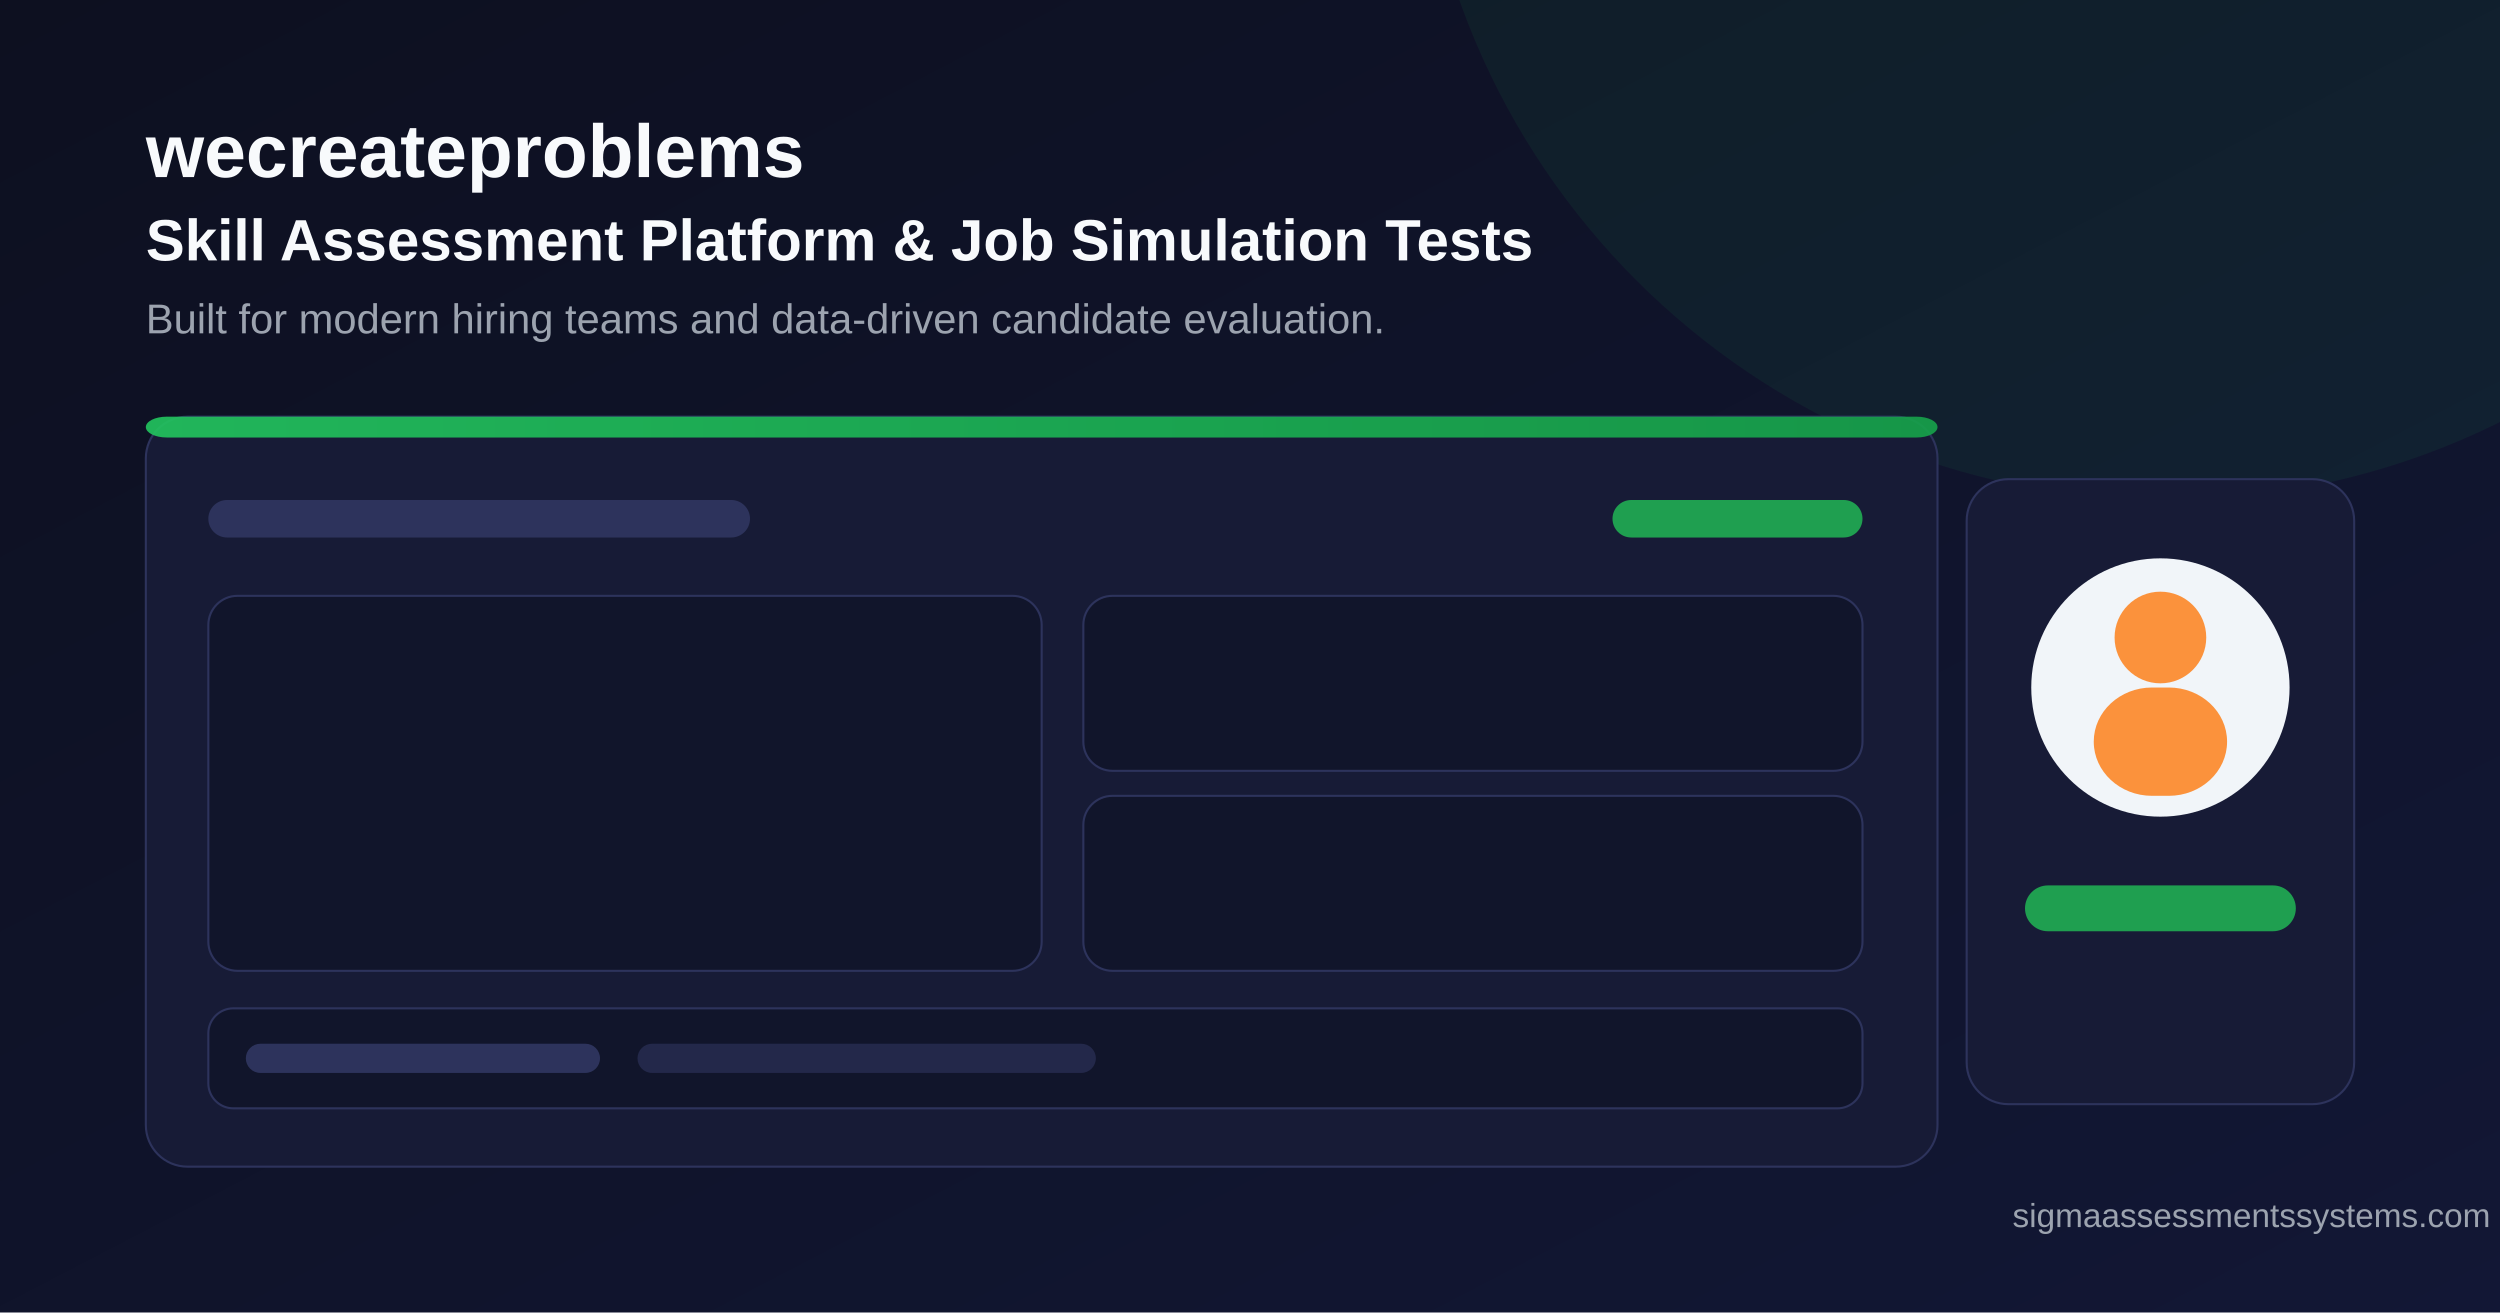
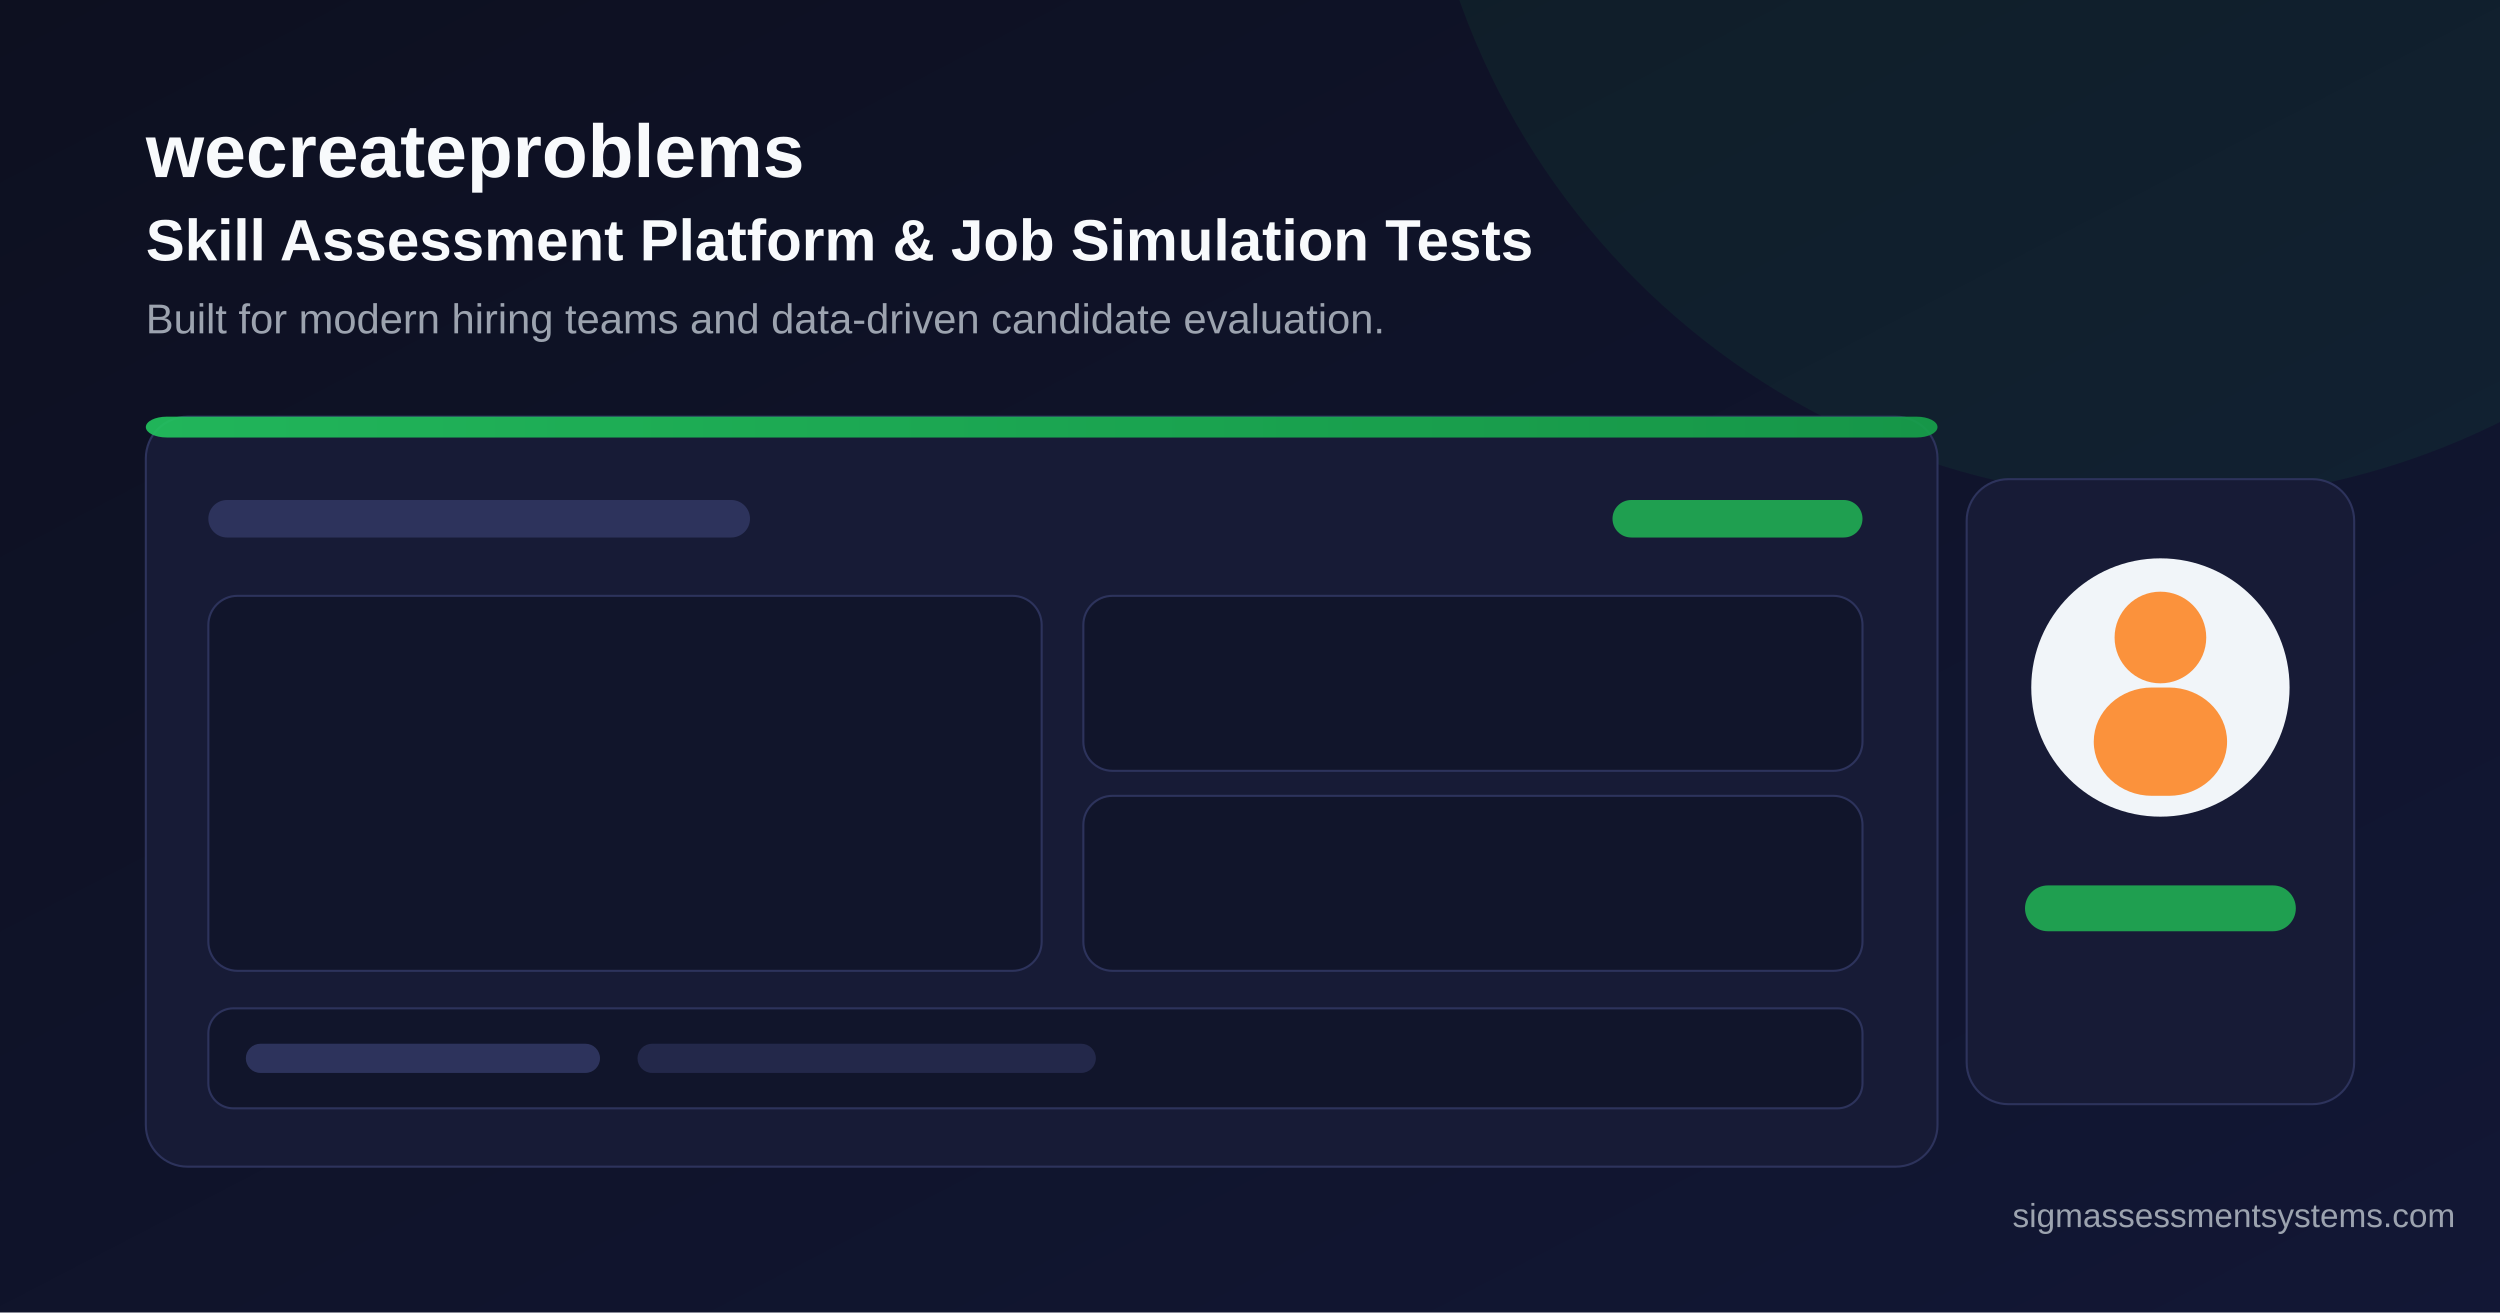
<svg xmlns="http://www.w3.org/2000/svg" width="1200" height="630" viewBox="0 0 1200 630" role="img" aria-label="wecreateproblems dashboard preview">
  <defs>
    <linearGradient id="bg" x1="0" y1="0" x2="1" y2="1">
      <stop offset="0%" stop-color="#0d1020" />
      <stop offset="100%" stop-color="#121735" />
    </linearGradient>
    <linearGradient id="accent" x1="0" y1="0" x2="1" y2="0">
      <stop offset="0%" stop-color="#22c55e" />
      <stop offset="100%" stop-color="#16a34a" />
    </linearGradient>
  </defs>
  <rect width="1200" height="630" fill="url(#bg)" />
  <circle cx="1040" cy="-120" r="360" fill="#22c55e" opacity="0.07" />
  <text x="70" y="85" font-family="DM Sans, Segoe UI, Arial, sans-serif" font-size="36" font-weight="700" fill="#f8fafc">wecreateproblems</text>
  <text x="70" y="125" font-family="DM Sans, Segoe UI, Arial, sans-serif" font-size="28" font-weight="700" fill="#f8fafc">Skill Assessment Platform &amp; Job Simulation Tests</text>
  <text x="70" y="160" font-family="DM Sans, Segoe UI, Arial, sans-serif" font-size="20" fill="#9ca3af">Built for modern hiring teams and data-driven candidate evaluation.</text>
  <rect x="70" y="200" width="860" height="360" rx="20" fill="#171b36" stroke="#2d335c" />
  <rect x="70" y="200" width="860" height="10" rx="10" fill="url(#accent)" opacity="0.9" />
  <rect x="100" y="240" width="260" height="18" rx="9" fill="#2d335c" />
  <rect x="774" y="240" width="120" height="18" rx="9" fill="#1f9f50" />
  <rect x="100" y="286" width="400" height="180" rx="14" fill="#11152b" stroke="#2d335c" />
  <rect x="520" y="286" width="374" height="84" rx="14" fill="#11152b" stroke="#2d335c" />
  <rect x="520" y="382" width="374" height="84" rx="14" fill="#11152b" stroke="#2d335c" />
  <rect x="100" y="484" width="794" height="48" rx="12" fill="#11152b" stroke="#2d335c" />
  <rect x="118" y="501" width="170" height="14" rx="7" fill="#2d335c" />
  <rect x="306" y="501" width="220" height="14" rx="7" fill="#23284a" />
  <rect x="944" y="230" width="186" height="300" rx="20" fill="#171b36" stroke="#2d335c" />
  <circle cx="1037" cy="330" r="62" fill="#f1f5f9" />
  <circle cx="1037" cy="306" r="22" fill="#fb923c" />
  <rect x="1005" y="330" width="64" height="52" rx="28" fill="#fb923c" />
  <rect x="972" y="425" width="130" height="22" rx="11" fill="#1f9f50" />
-   <text x="966" y="589" font-family="DM Sans, Segoe UI, Arial, sans-serif" font-size="16" fill="#9ca3af">sigmaassessmentssystems.com</text>
+   <text x="966" y="589" font-family="DM Sans, Segoe UI, Arial, sans-serif" font-size="16" fill="#9ca3af">sigmassessmentsystems.com</text>
</svg>
